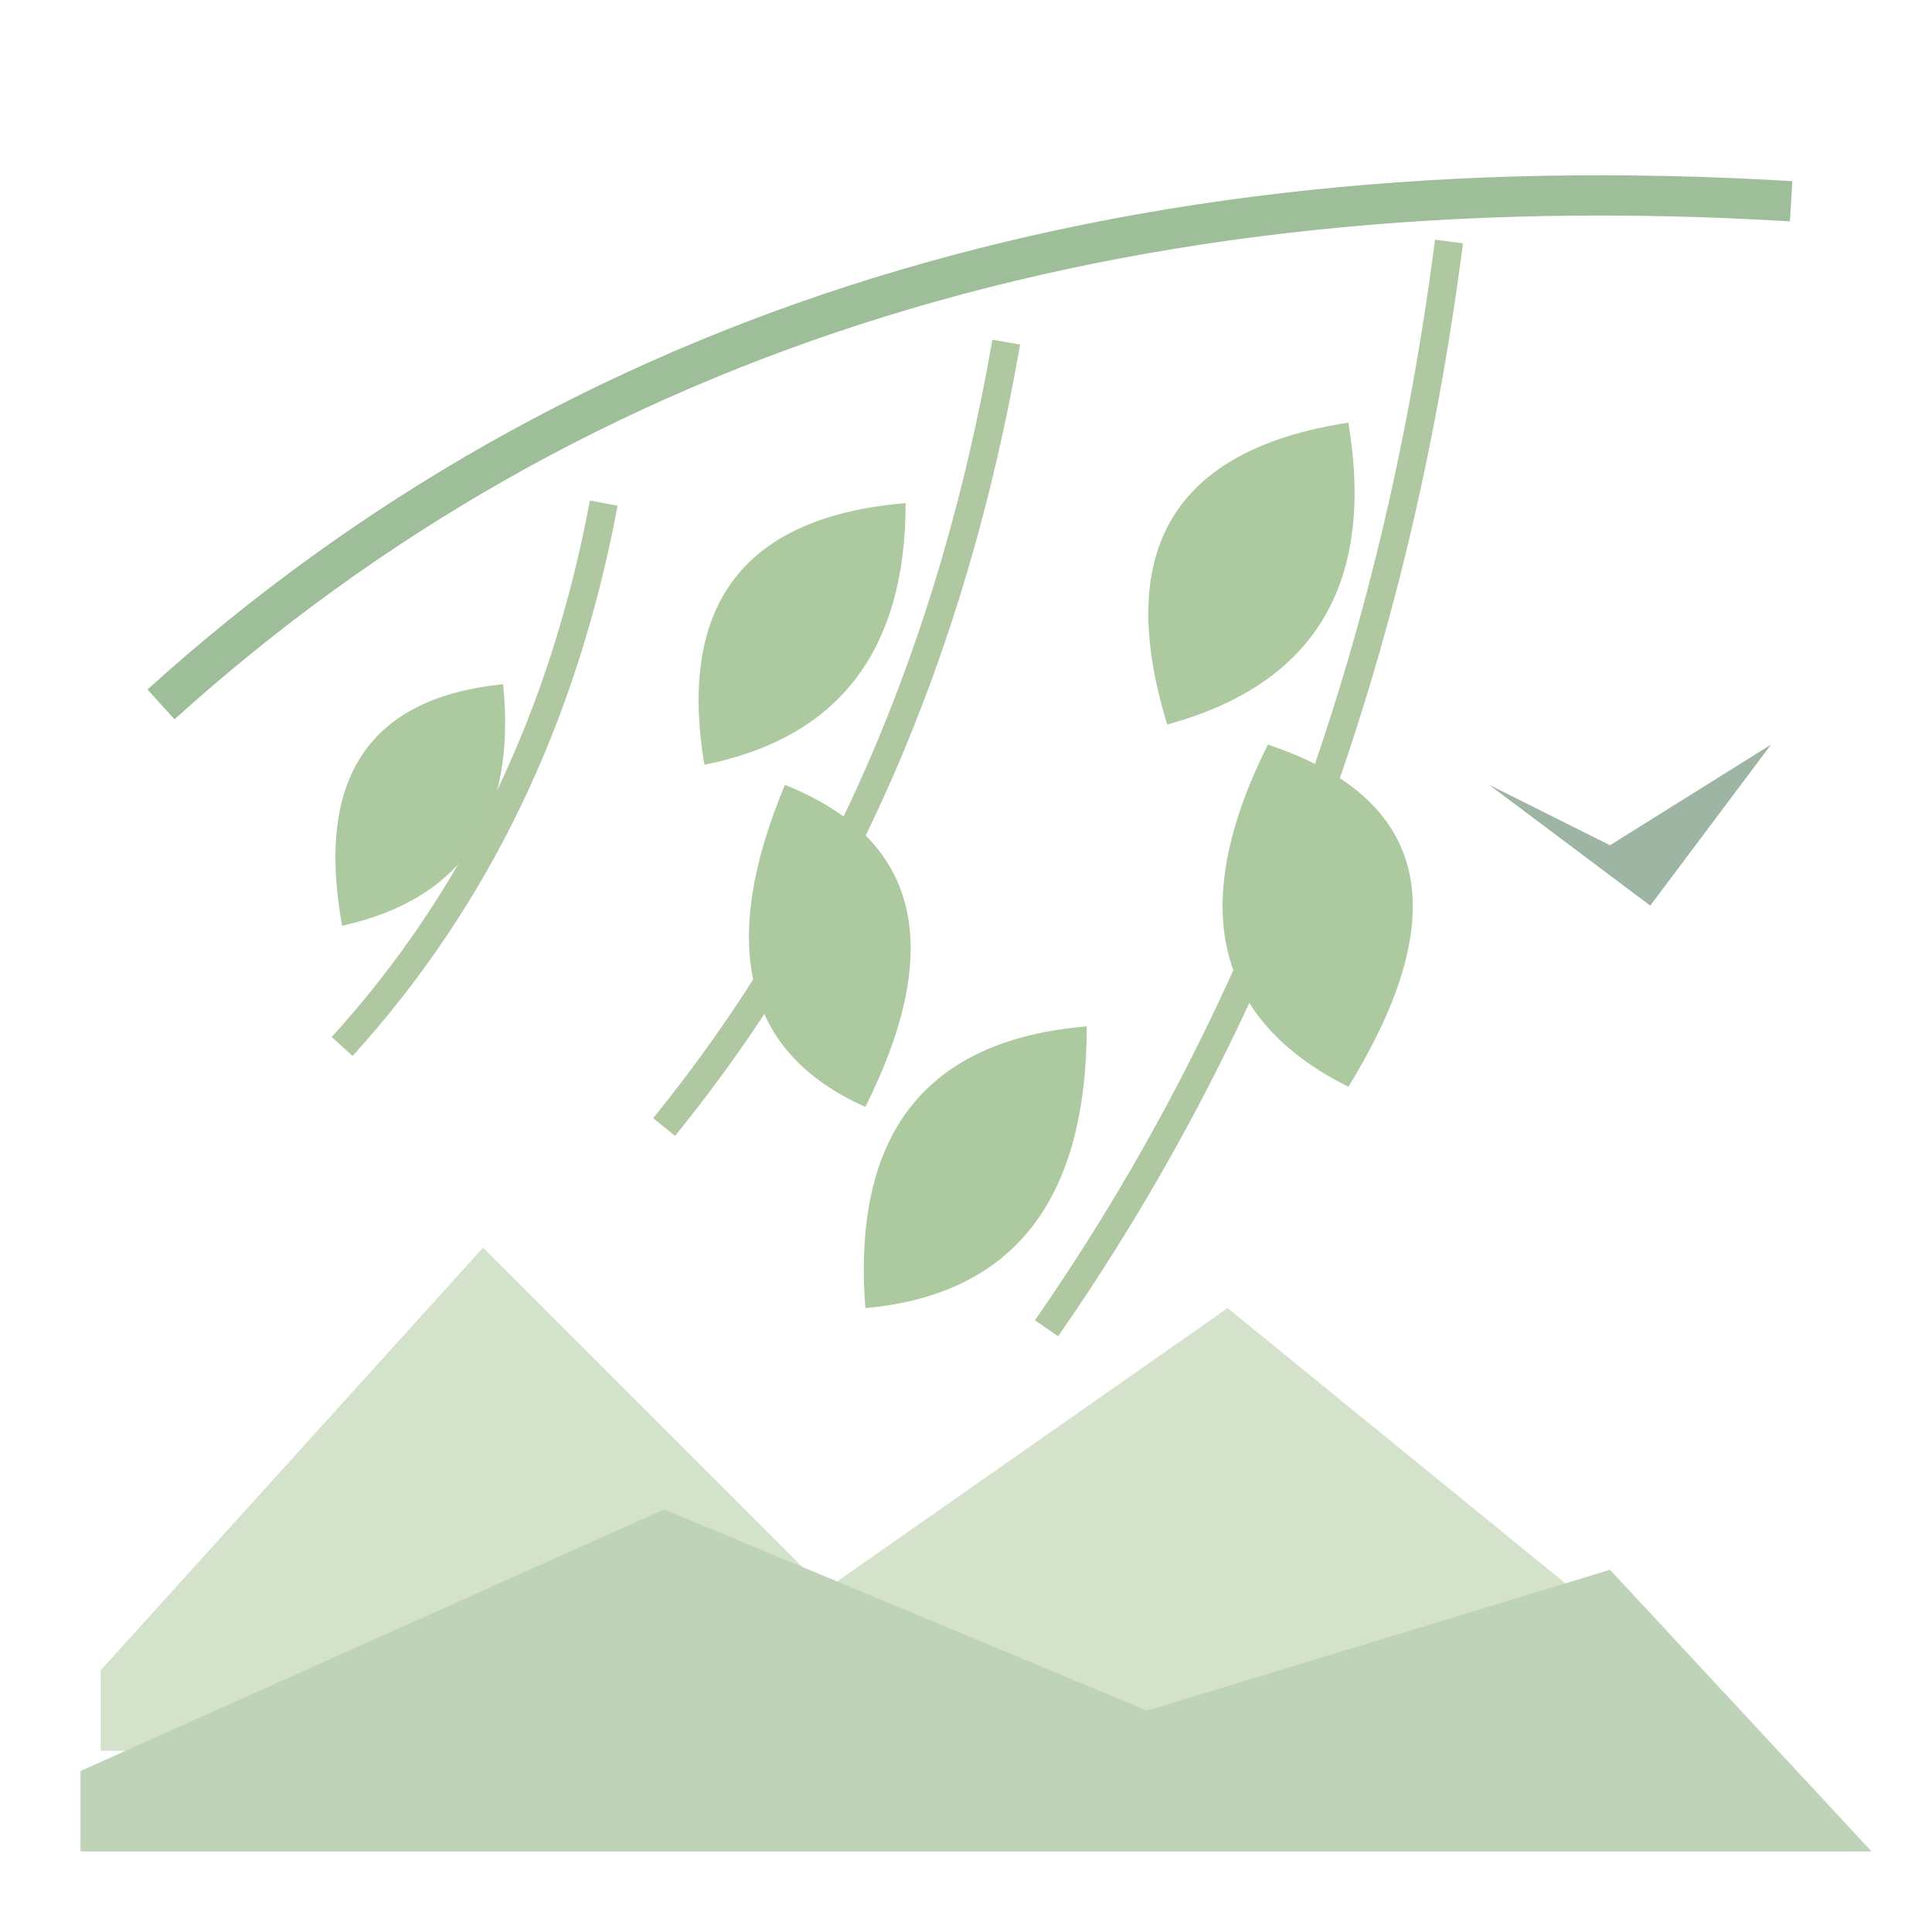
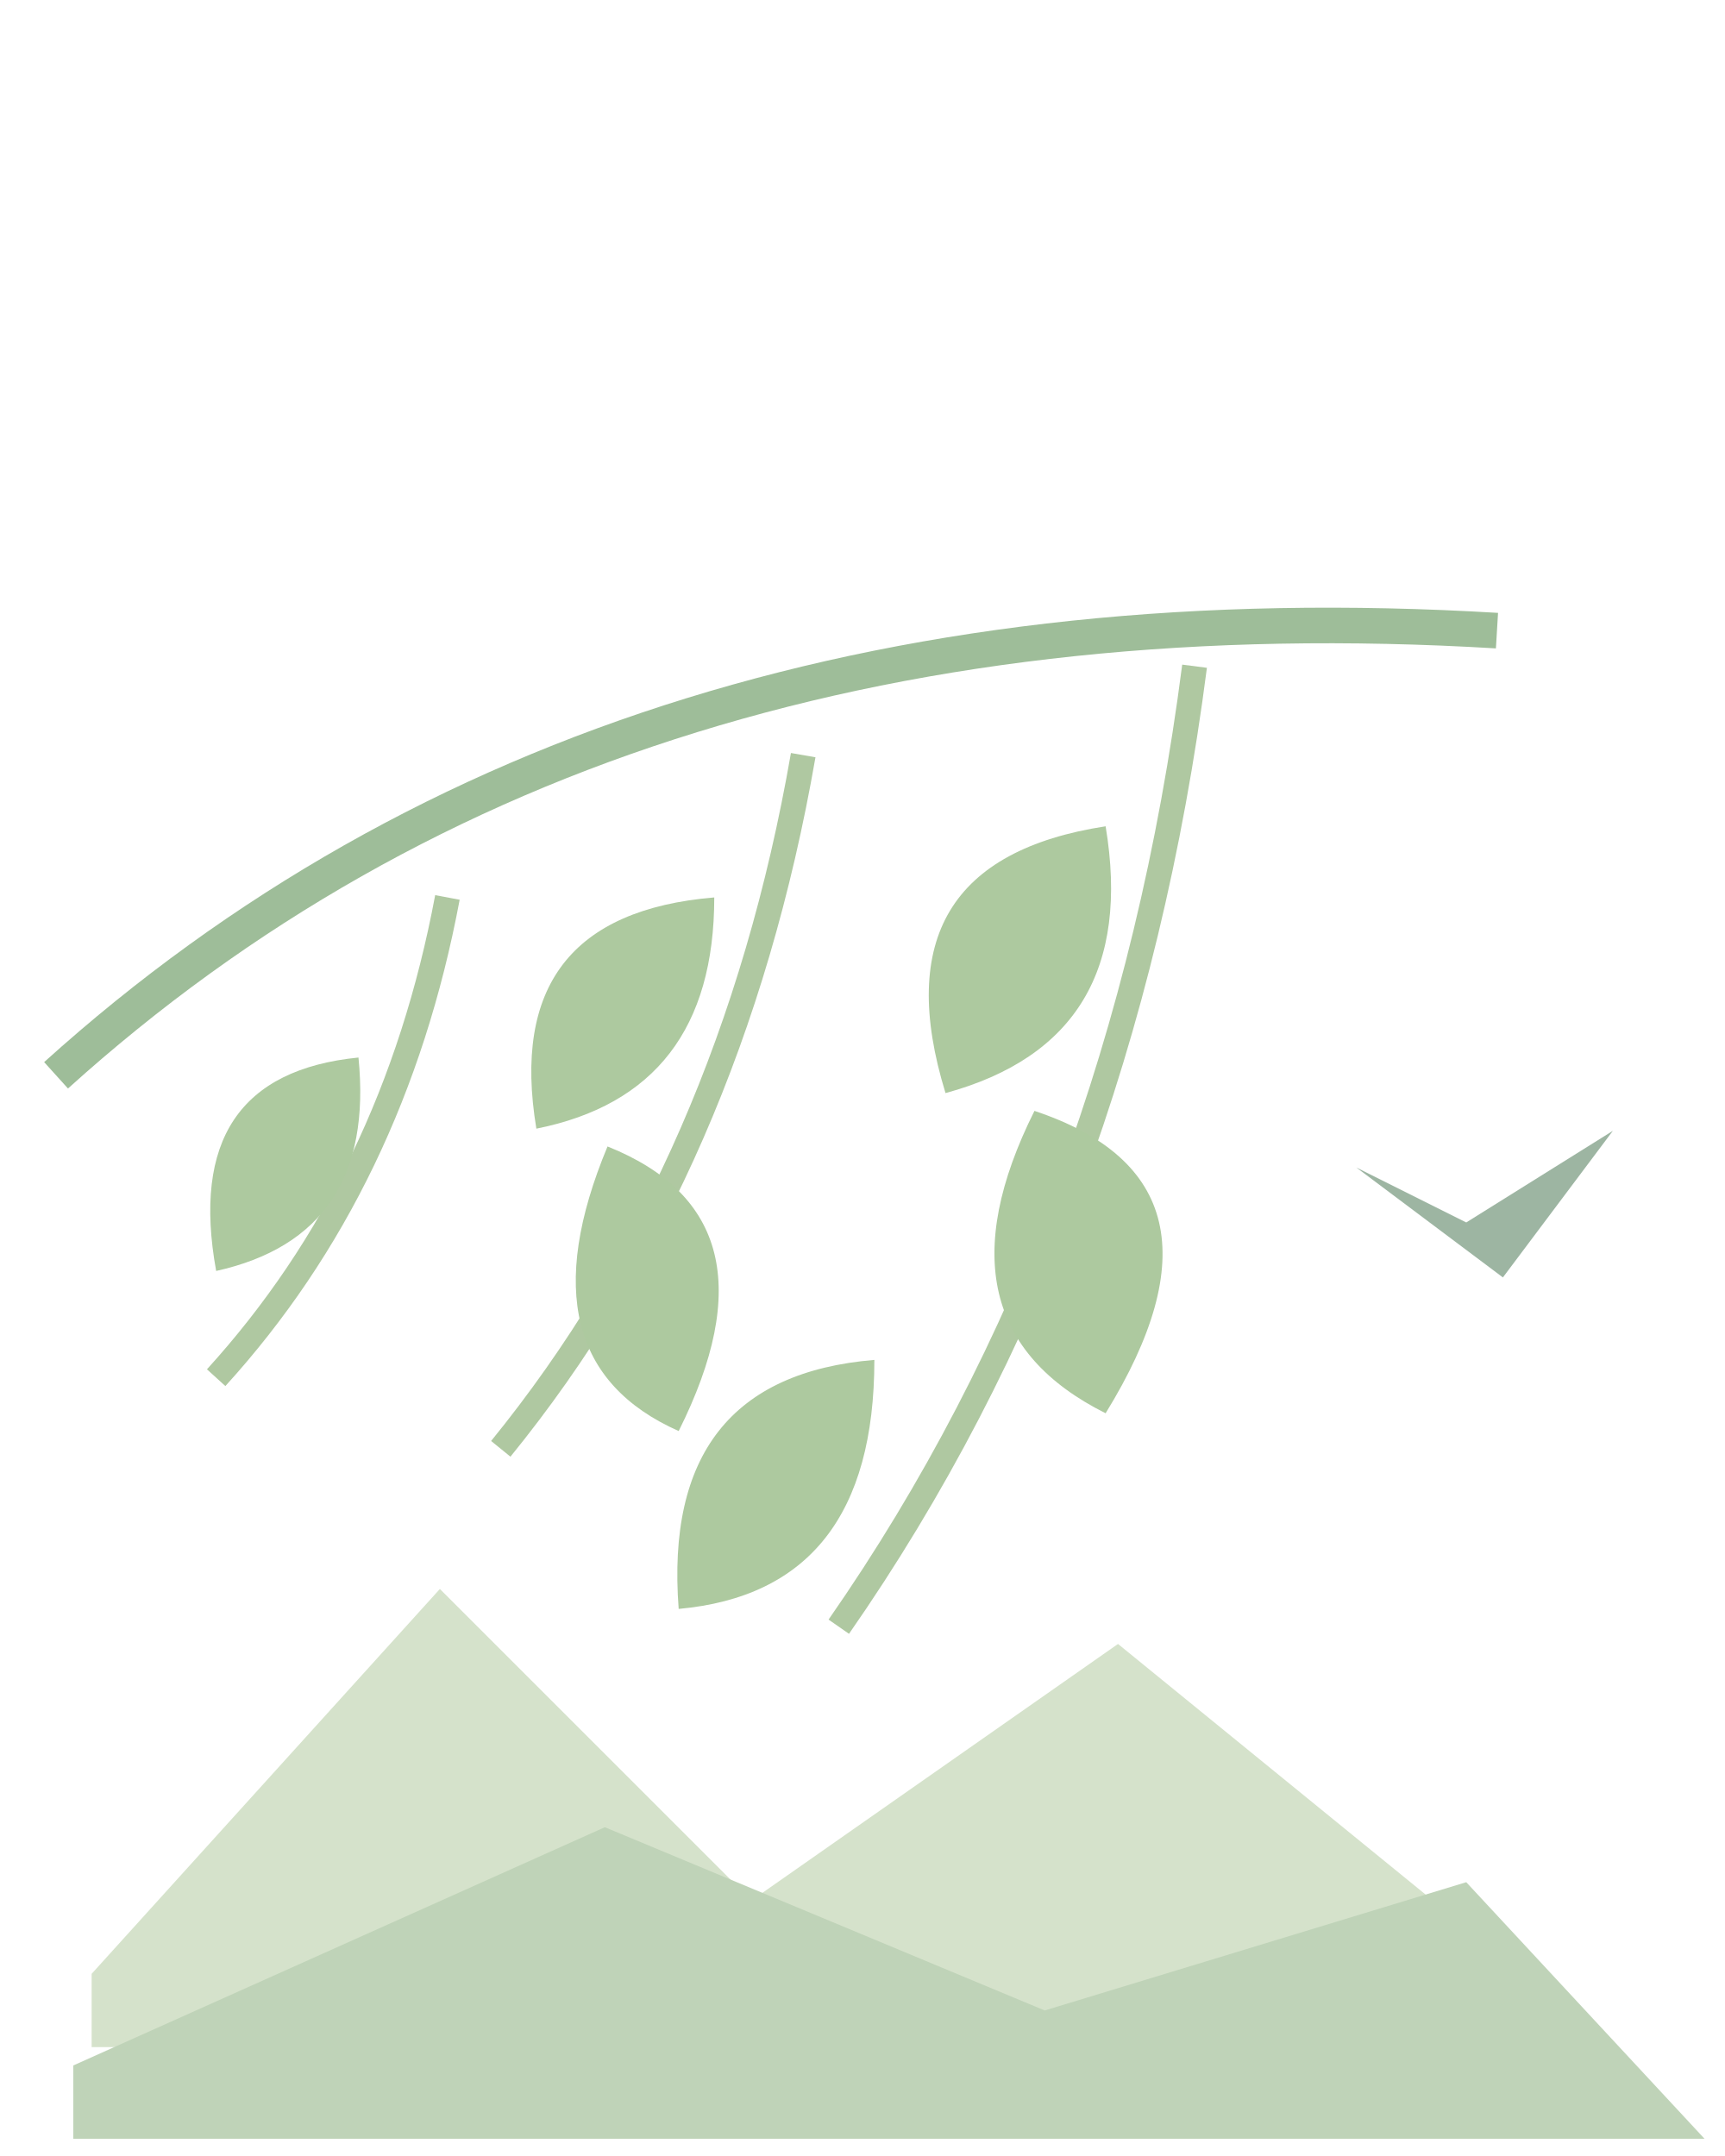
- <svg xmlns="http://www.w3.org/2000/svg" viewBox="0 0 96 96" fill="none">
-   <path d="M8 35Q39 7 89 10" stroke="#9ebd99" stroke-width="2" fill="none" />
-   <path d="M72 12q-4 31-20 54M50 17q-4 23-17 39M30 25q-3 16-13 27" stroke="#afc8a1" stroke-width="1.4" fill="none" />
-   <g fill="#adc99f">
-     <path d="M67 21q-13 2-9 15 11-3 9-15M63 37q12 4 4 17-10-5-4-17M54 51q-12 1-11 14 11-1 11-14M45 25q-12 1-10 13 10-2 10-13M39 39q10 4 4 16-9-4-4-16M25 34q-10 1-8 12 9-2 8-12" />
+ <svg xmlns="http://www.w3.org/2000/svg" viewBox="0 0 160 200" preserveAspectRatio="xMidYMax slice" fill="none">
+   <g transform="translate(-8 42) scale(1.65)">
+     <path d="M8 35Q39 7 89 10" stroke="#9ebd99" stroke-width="2" fill="none" />
+     <path d="M72 12q-4 31-20 54M50 17q-4 23-17 39M30 25q-3 16-13 27" stroke="#afc8a1" stroke-width="1.4" fill="none" />
+     <g fill="#adc99f">
+       <path d="M67 21q-13 2-9 15 11-3 9-15M63 37q12 4 4 17-10-5-4-17M54 51q-12 1-11 14 11-1 11-14M45 25q-12 1-10 13 10-2 10-13M39 39q10 4 4 16-9-4-4-16M25 34q-10 1-8 12 9-2 8-12" />
+     </g>
  </g>
-   <path d="M5 83 24 62 41 79 61 65 88 87H5Z" fill="#d5e2cb" />
-   <path d="m4 88 29-13 24 10 23-7 13 14H4Z" fill="#bfd3b8" />
-   <path d="m74 39 6 3 8-5-6 8z" fill="#9db5a2" />
+   <g transform="translate(0 42) scale(1.7)">
+     <path d="M5 83 24 62 41 79 61 65 88 87H5Z" fill="#d5e2cb" />
+     <path d="m4 88 29-13 24 10 23-7 13 14H4Z" fill="#bfd3b8" />
+     <path d="m74 39 6 3 8-5-6 8z" fill="#9db5a2" />
+   </g>
</svg>
